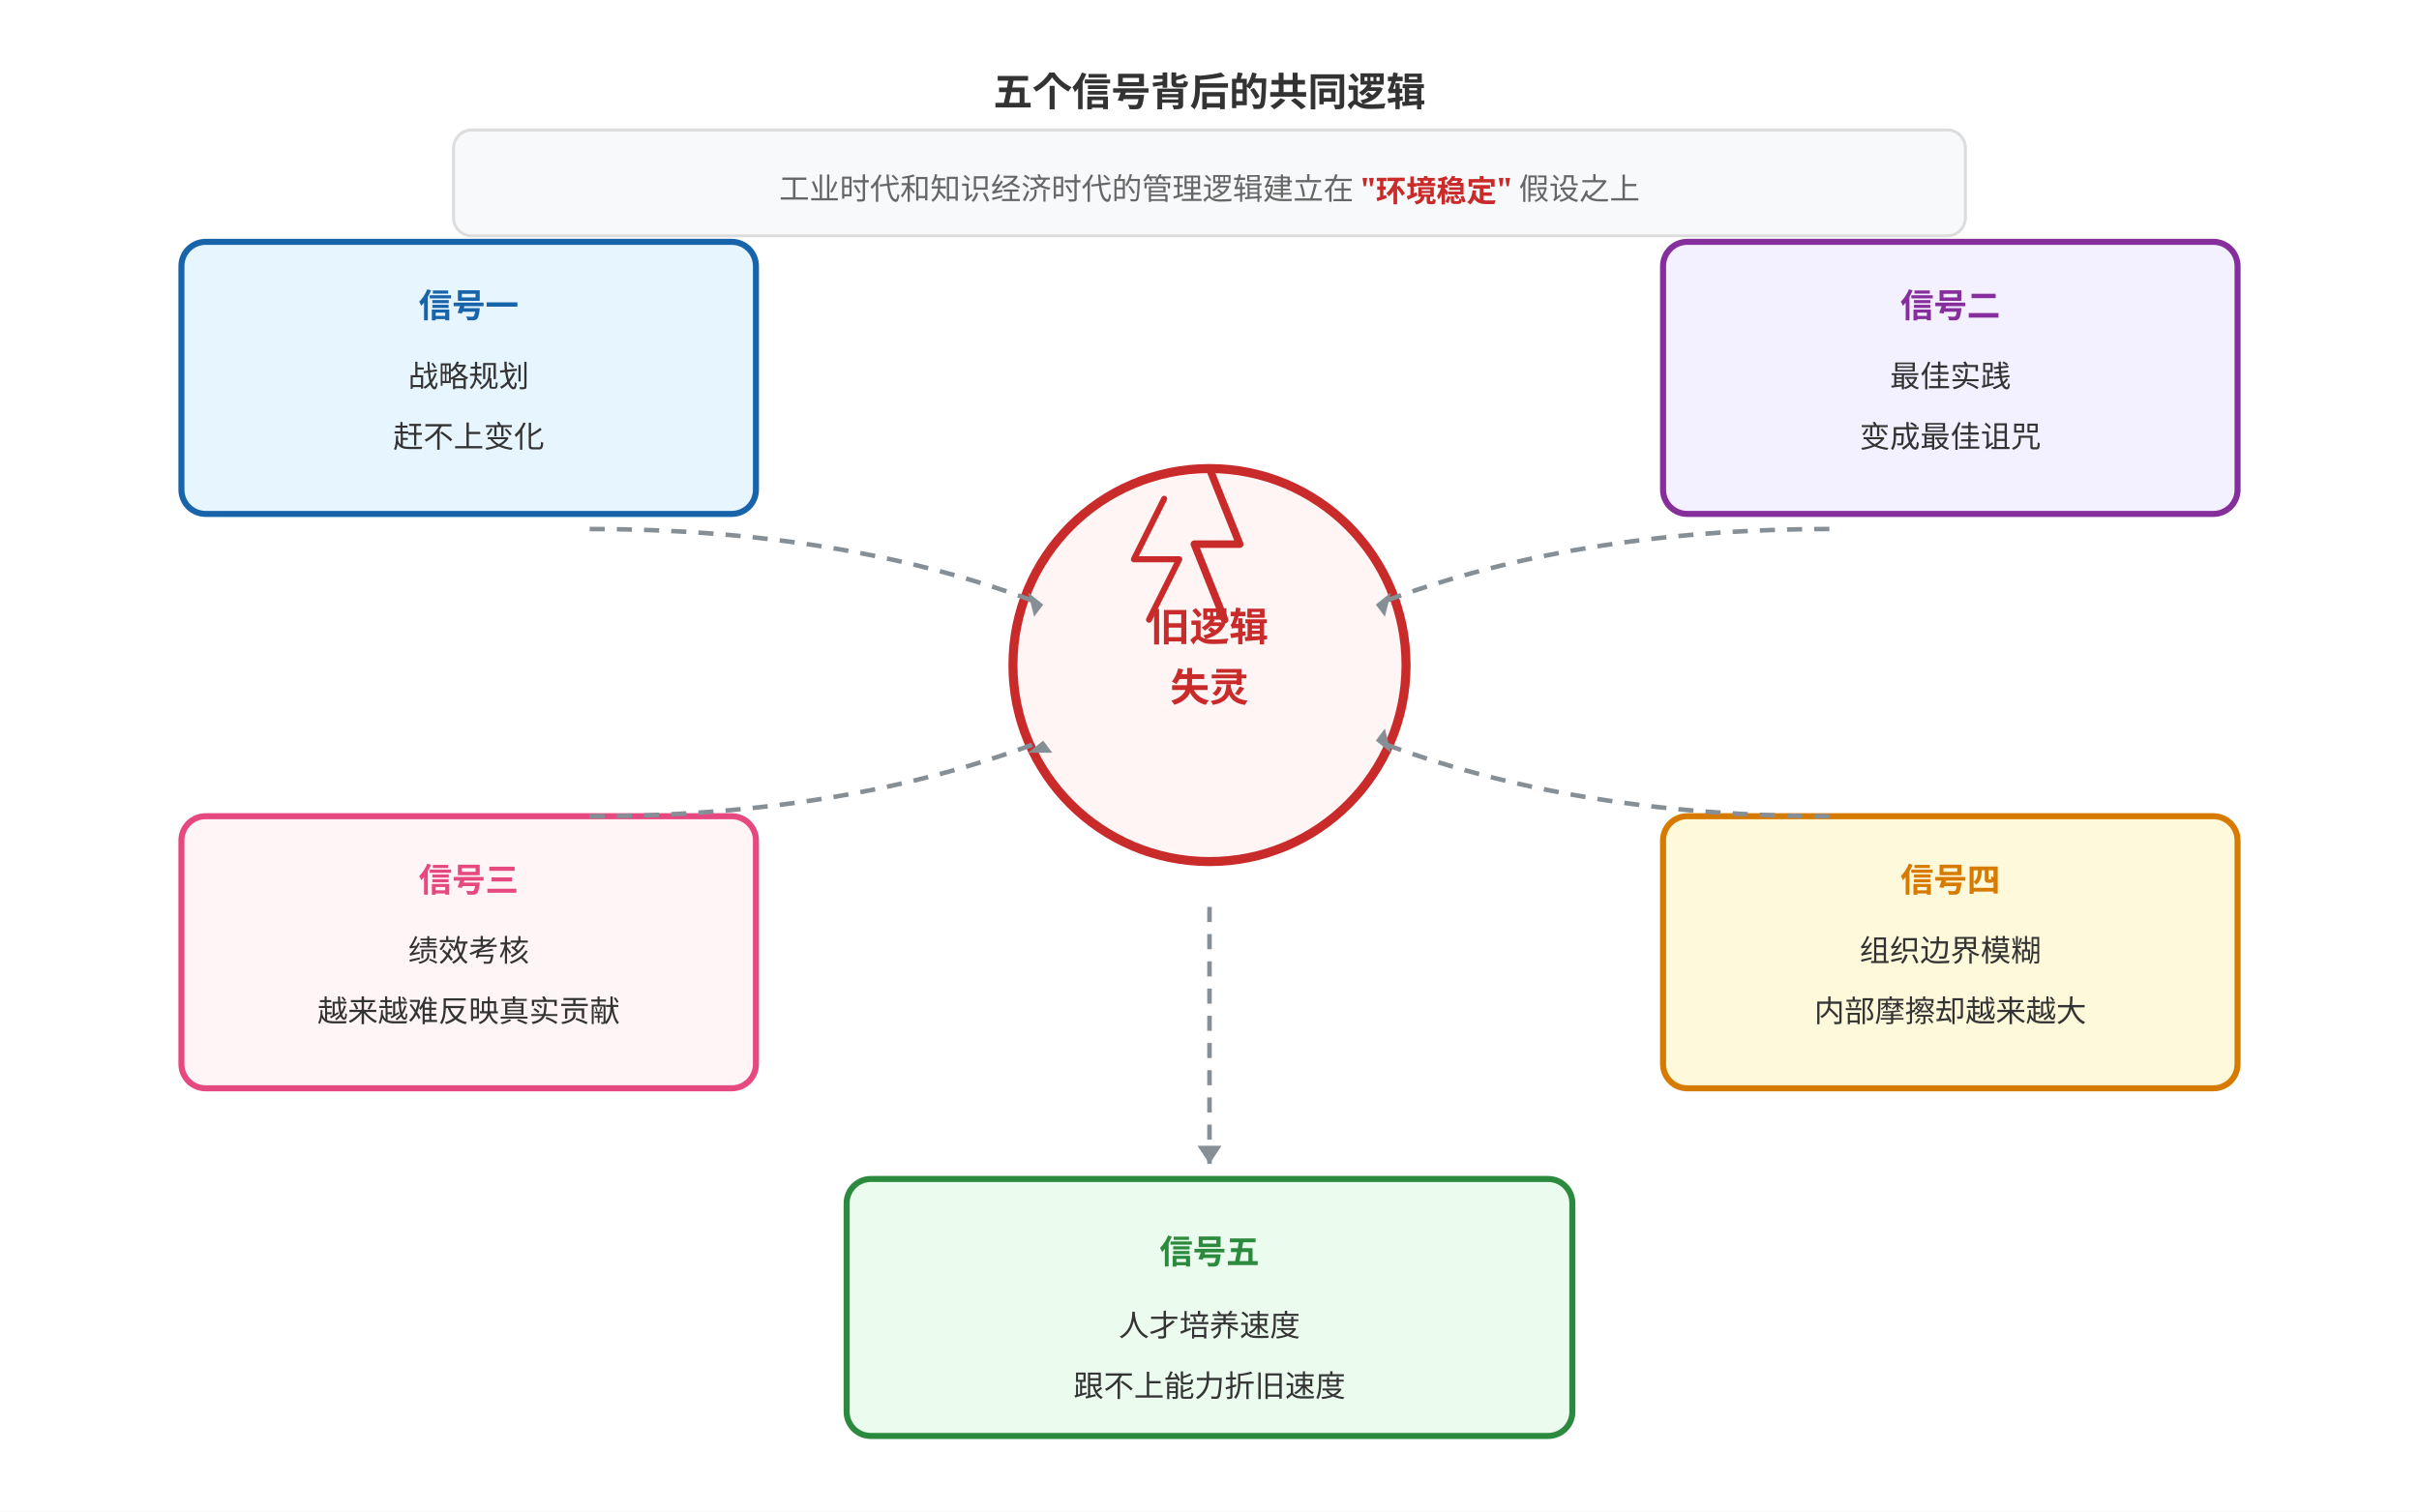
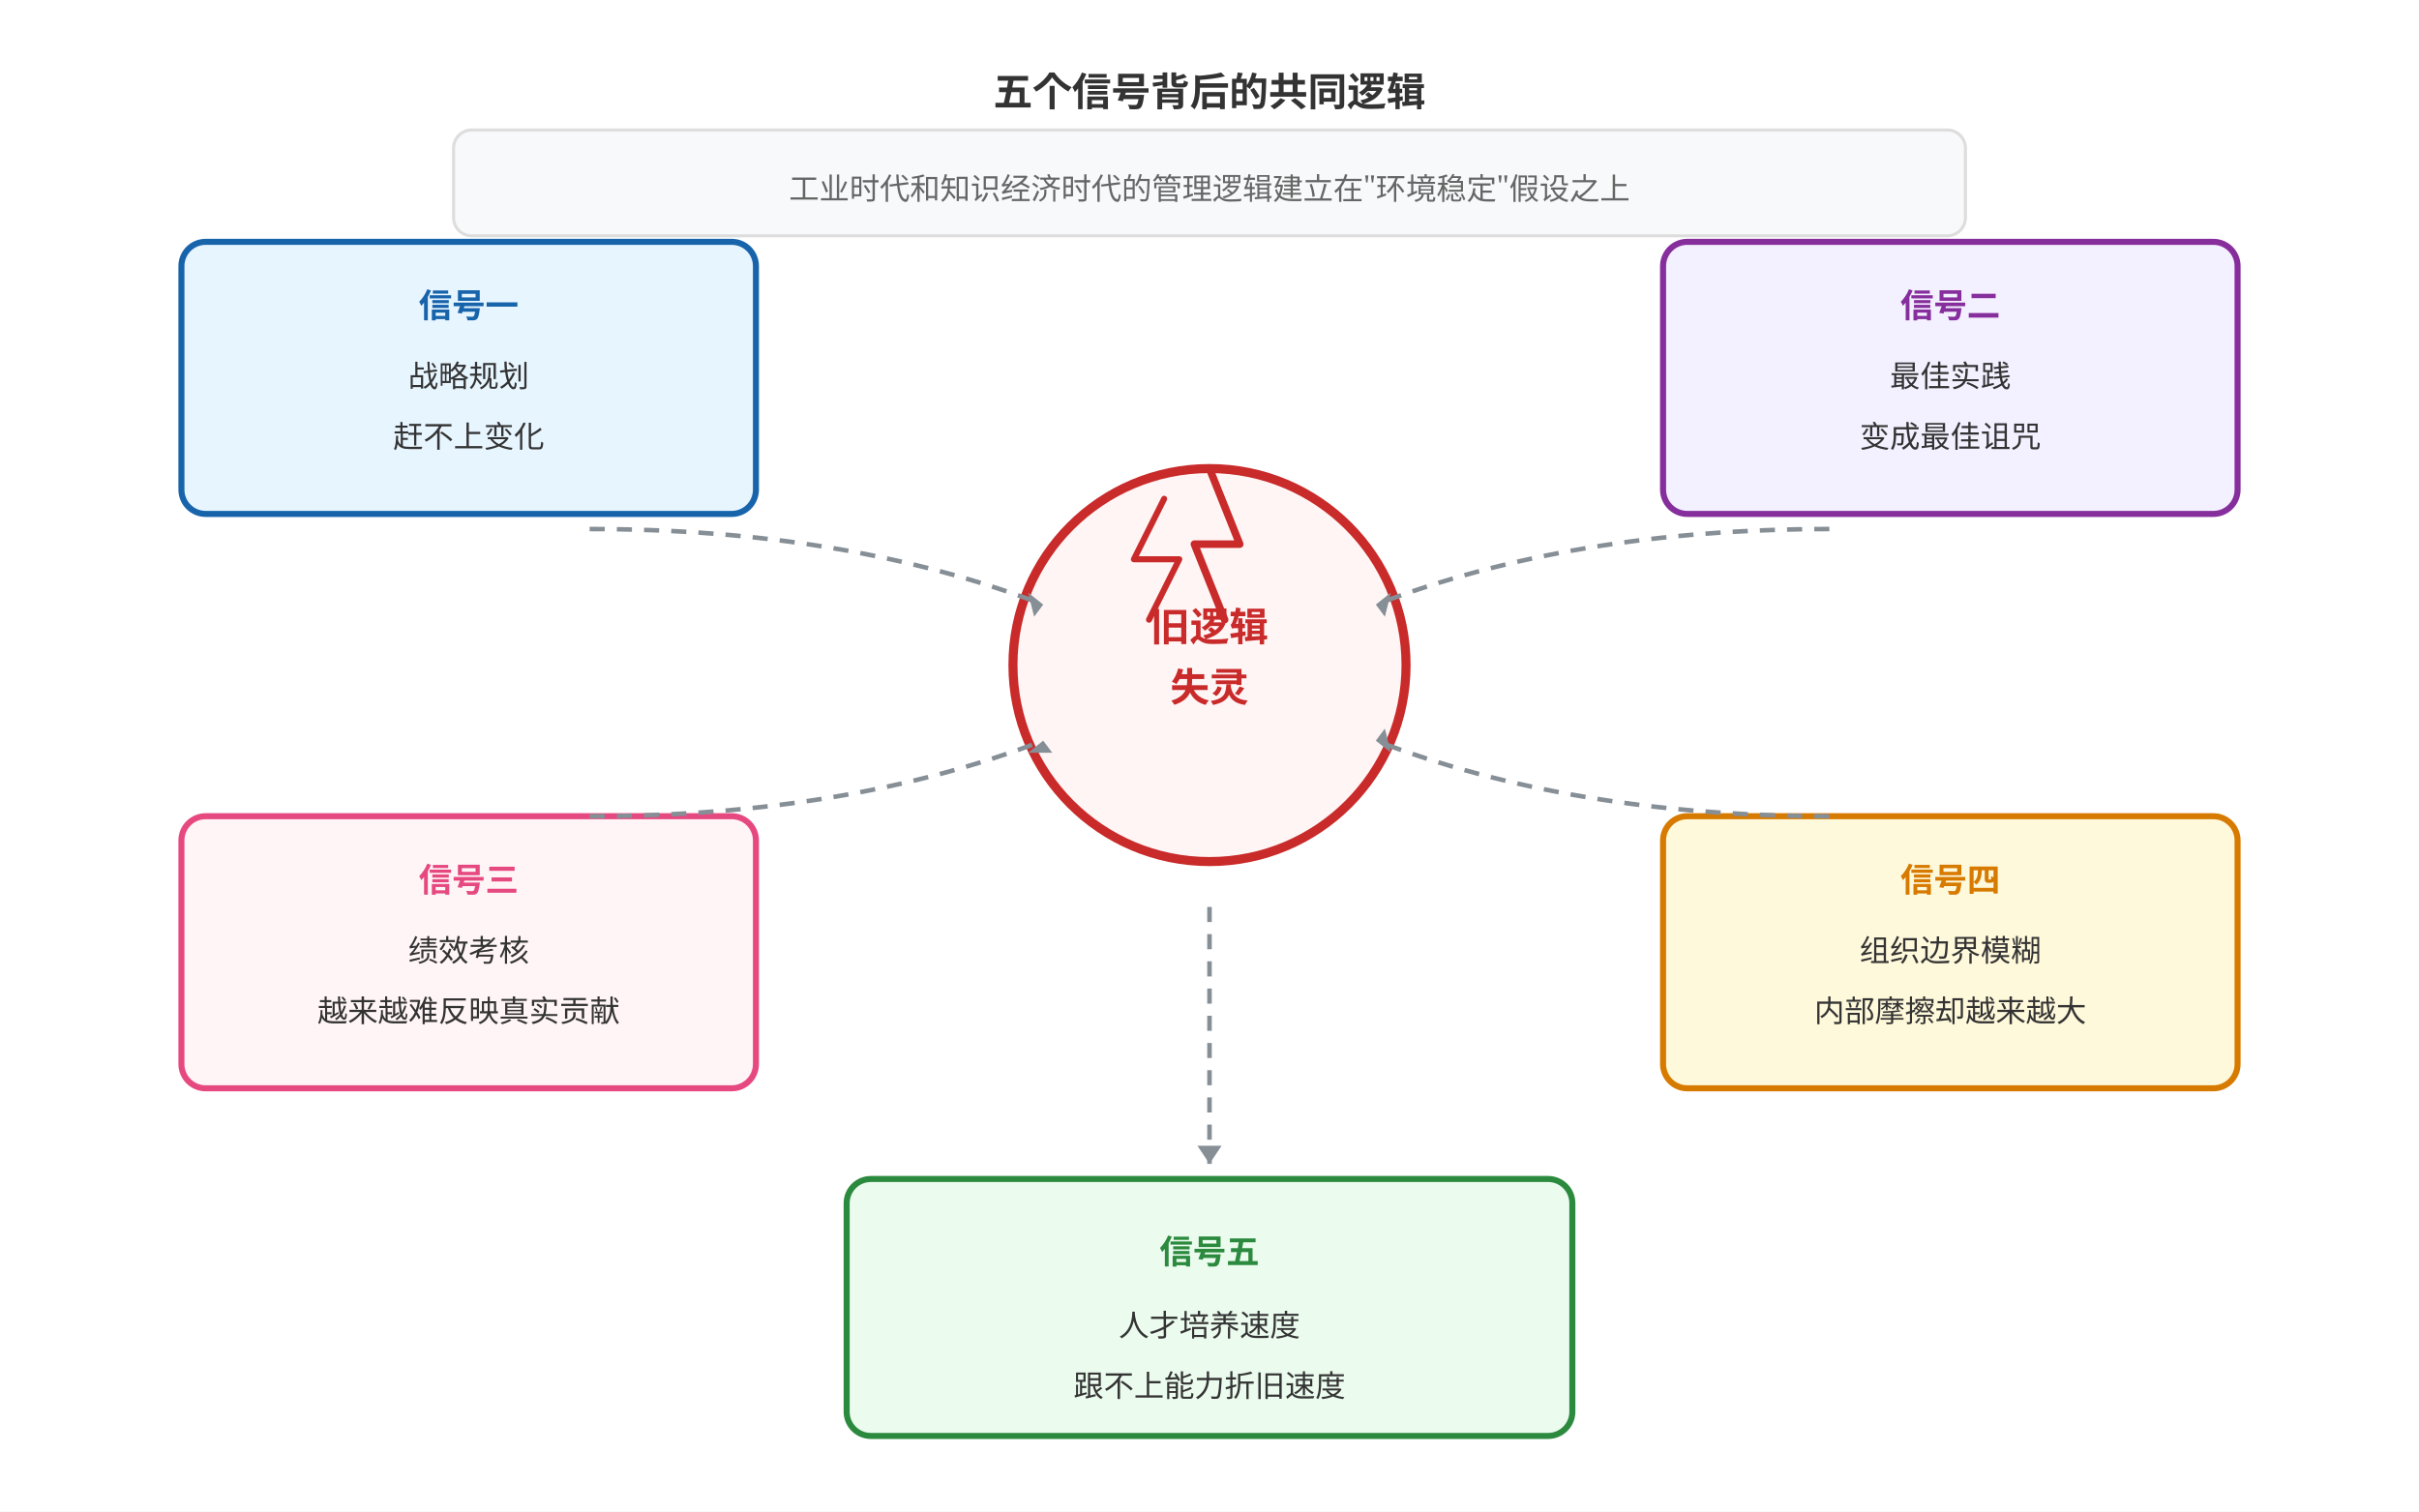
<svg xmlns="http://www.w3.org/2000/svg" viewBox="0 0 800 500" style="font-family: 'Songti SC', serif; background: #fefefe;">
  <rect width="800" height="500" fill="white" />
  <text x="400" y="35" text-anchor="middle" font-size="13" font-weight="bold" fill="#333">五个信号背后的共同逻辑</text>
  <circle cx="400" cy="220" r="65" fill="#fff5f5" stroke="#c92a2a" stroke-width="3" />
  <text x="400" y="212" text-anchor="middle" font-size="13" font-weight="bold" fill="#c92a2a">旧逻辑</text>
  <text x="400" y="232" text-anchor="middle" font-size="13" font-weight="bold" fill="#c92a2a">失灵</text>
  <path d="M400 155 L410 180 L395 180 L405 205" fill="none" stroke="#c92a2a" stroke-width="2.5" stroke-linecap="round" stroke-linejoin="round" />
  <path d="M385 165 L375 185 L390 185 L380 205" fill="none" stroke="#c92a2a" stroke-width="2" stroke-linecap="round" stroke-linejoin="round" />
  <rect x="60" y="80" width="190" height="90" rx="8" fill="#e7f5ff" stroke="#1864ab" stroke-width="2" />
  <text x="155" y="105" text-anchor="middle" font-size="11" font-weight="bold" fill="#1864ab">信号一</text>
  <text x="155" y="128" text-anchor="middle" font-size="10" fill="#333">战略规划</text>
  <text x="155" y="148" text-anchor="middle" font-size="10" fill="#333">赶不上变化</text>
  <path d="M195 175 Q280 175 345 200" fill="none" stroke="#868e96" stroke-width="1.5" stroke-dasharray="5,4" />
  <polygon points="345,200 340,196 342,204" fill="#868e96" />
  <rect x="550" y="80" width="190" height="90" rx="8" fill="#f3f0ff" stroke="#862e9c" stroke-width="2" />
  <text x="645" y="105" text-anchor="middle" font-size="11" font-weight="bold" fill="#862e9c">信号二</text>
  <text x="645" y="128" text-anchor="middle" font-size="10" fill="#333">最佳实践</text>
  <text x="645" y="148" text-anchor="middle" font-size="10" fill="#333">变成最佳诅咒</text>
  <path d="M605 175 Q520 175 455 200" fill="none" stroke="#868e96" stroke-width="1.5" stroke-dasharray="5,4" />
  <polygon points="455,200 460,196 458,204" fill="#868e96" />
  <rect x="60" y="270" width="190" height="90" rx="8" fill="#fff5f7" stroke="#e64980" stroke-width="2" />
  <text x="155" y="295" text-anchor="middle" font-size="11" font-weight="bold" fill="#e64980">信号三</text>
  <text x="155" y="318" text-anchor="middle" font-size="10" fill="#333">绩效考核</text>
  <text x="155" y="338" text-anchor="middle" font-size="10" fill="#333">越来越难反映真实贡献</text>
  <path d="M195 270 Q280 270 345 245" fill="none" stroke="#868e96" stroke-width="1.5" stroke-dasharray="5,4" />
  <polygon points="345,245 340,249 348,249" fill="#868e96" />
  <rect x="550" y="270" width="190" height="90" rx="8" fill="#fff9db" stroke="#d77a00" stroke-width="2" />
  <text x="645" y="295" text-anchor="middle" font-size="11" font-weight="bold" fill="#d77a00">信号四</text>
  <text x="645" y="318" text-anchor="middle" font-size="10" fill="#333">组织边界模糊</text>
  <text x="645" y="338" text-anchor="middle" font-size="10" fill="#333">内部摩擦却越来越大</text>
  <path d="M605 270 Q520 270 455 245" fill="none" stroke="#868e96" stroke-width="1.5" stroke-dasharray="5,4" />
  <polygon points="455,245 460,249 458,241" fill="#868e96" />
  <rect x="280" y="390" width="240" height="85" rx="8" fill="#ebfbee" stroke="#2b8a3e" stroke-width="2" />
  <text x="400" y="418" text-anchor="middle" font-size="11" font-weight="bold" fill="#2b8a3e">信号五</text>
  <text x="400" y="442" text-anchor="middle" font-size="10" fill="#333">人才培养速度</text>
  <text x="400" y="462" text-anchor="middle" font-size="10" fill="#333">跟不上能力折旧速度</text>
  <path d="M400 300 Q400 350 400 385" fill="none" stroke="#868e96" stroke-width="1.5" stroke-dasharray="5,4" />
  <polygon points="400,385 396,379 404,379" fill="#868e96" />
  <rect x="150" y="43" width="500" height="35" rx="6" fill="#f8f9fa" stroke="#ddd" stroke-width="1" />
-   <text x="400" y="66" text-anchor="middle" font-size="10" fill="#666">
-     工业时代和知识经济时代的管理逻辑建立在
-     <tspan fill="#c92a2a" font-weight="bold">"环境稳定"</tspan>
-     假设之上
-   </text>
+   <text x="400" y="66" text-anchor="middle" font-size="10" fill="#666">工业时代和知识经济时代的管理逻辑建立在"环境稳定"假设之上</text>
</svg>
